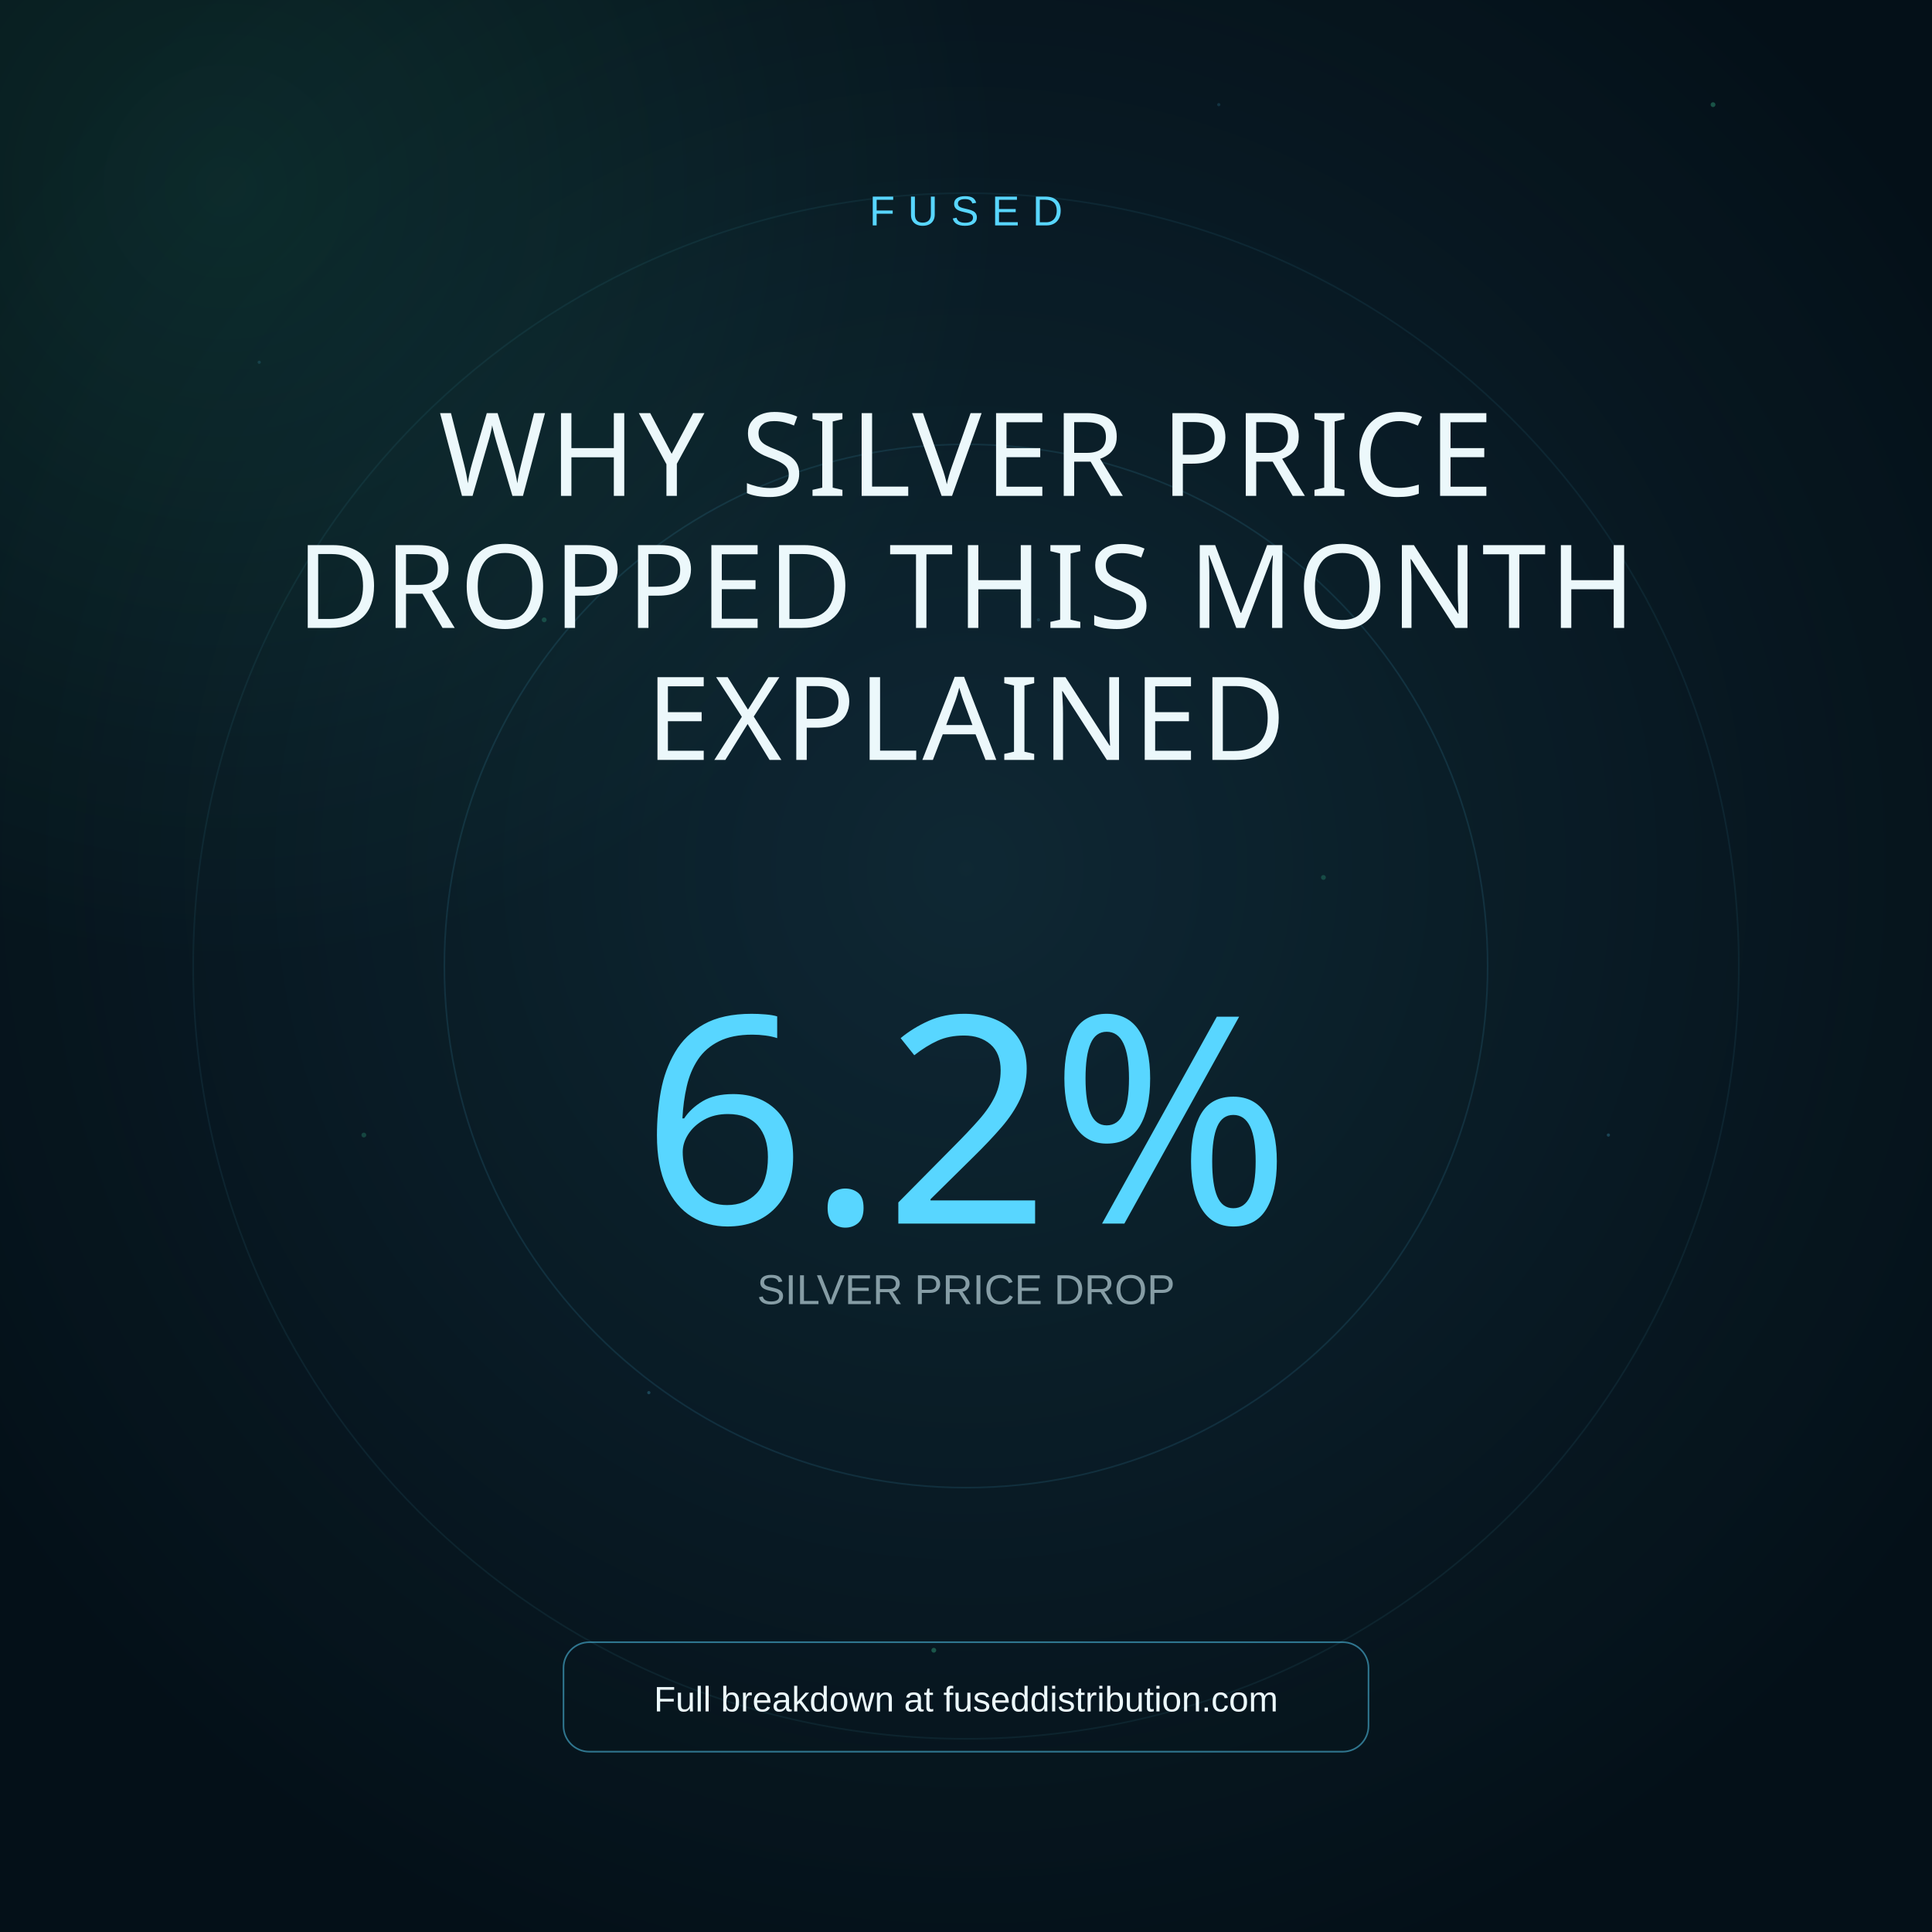
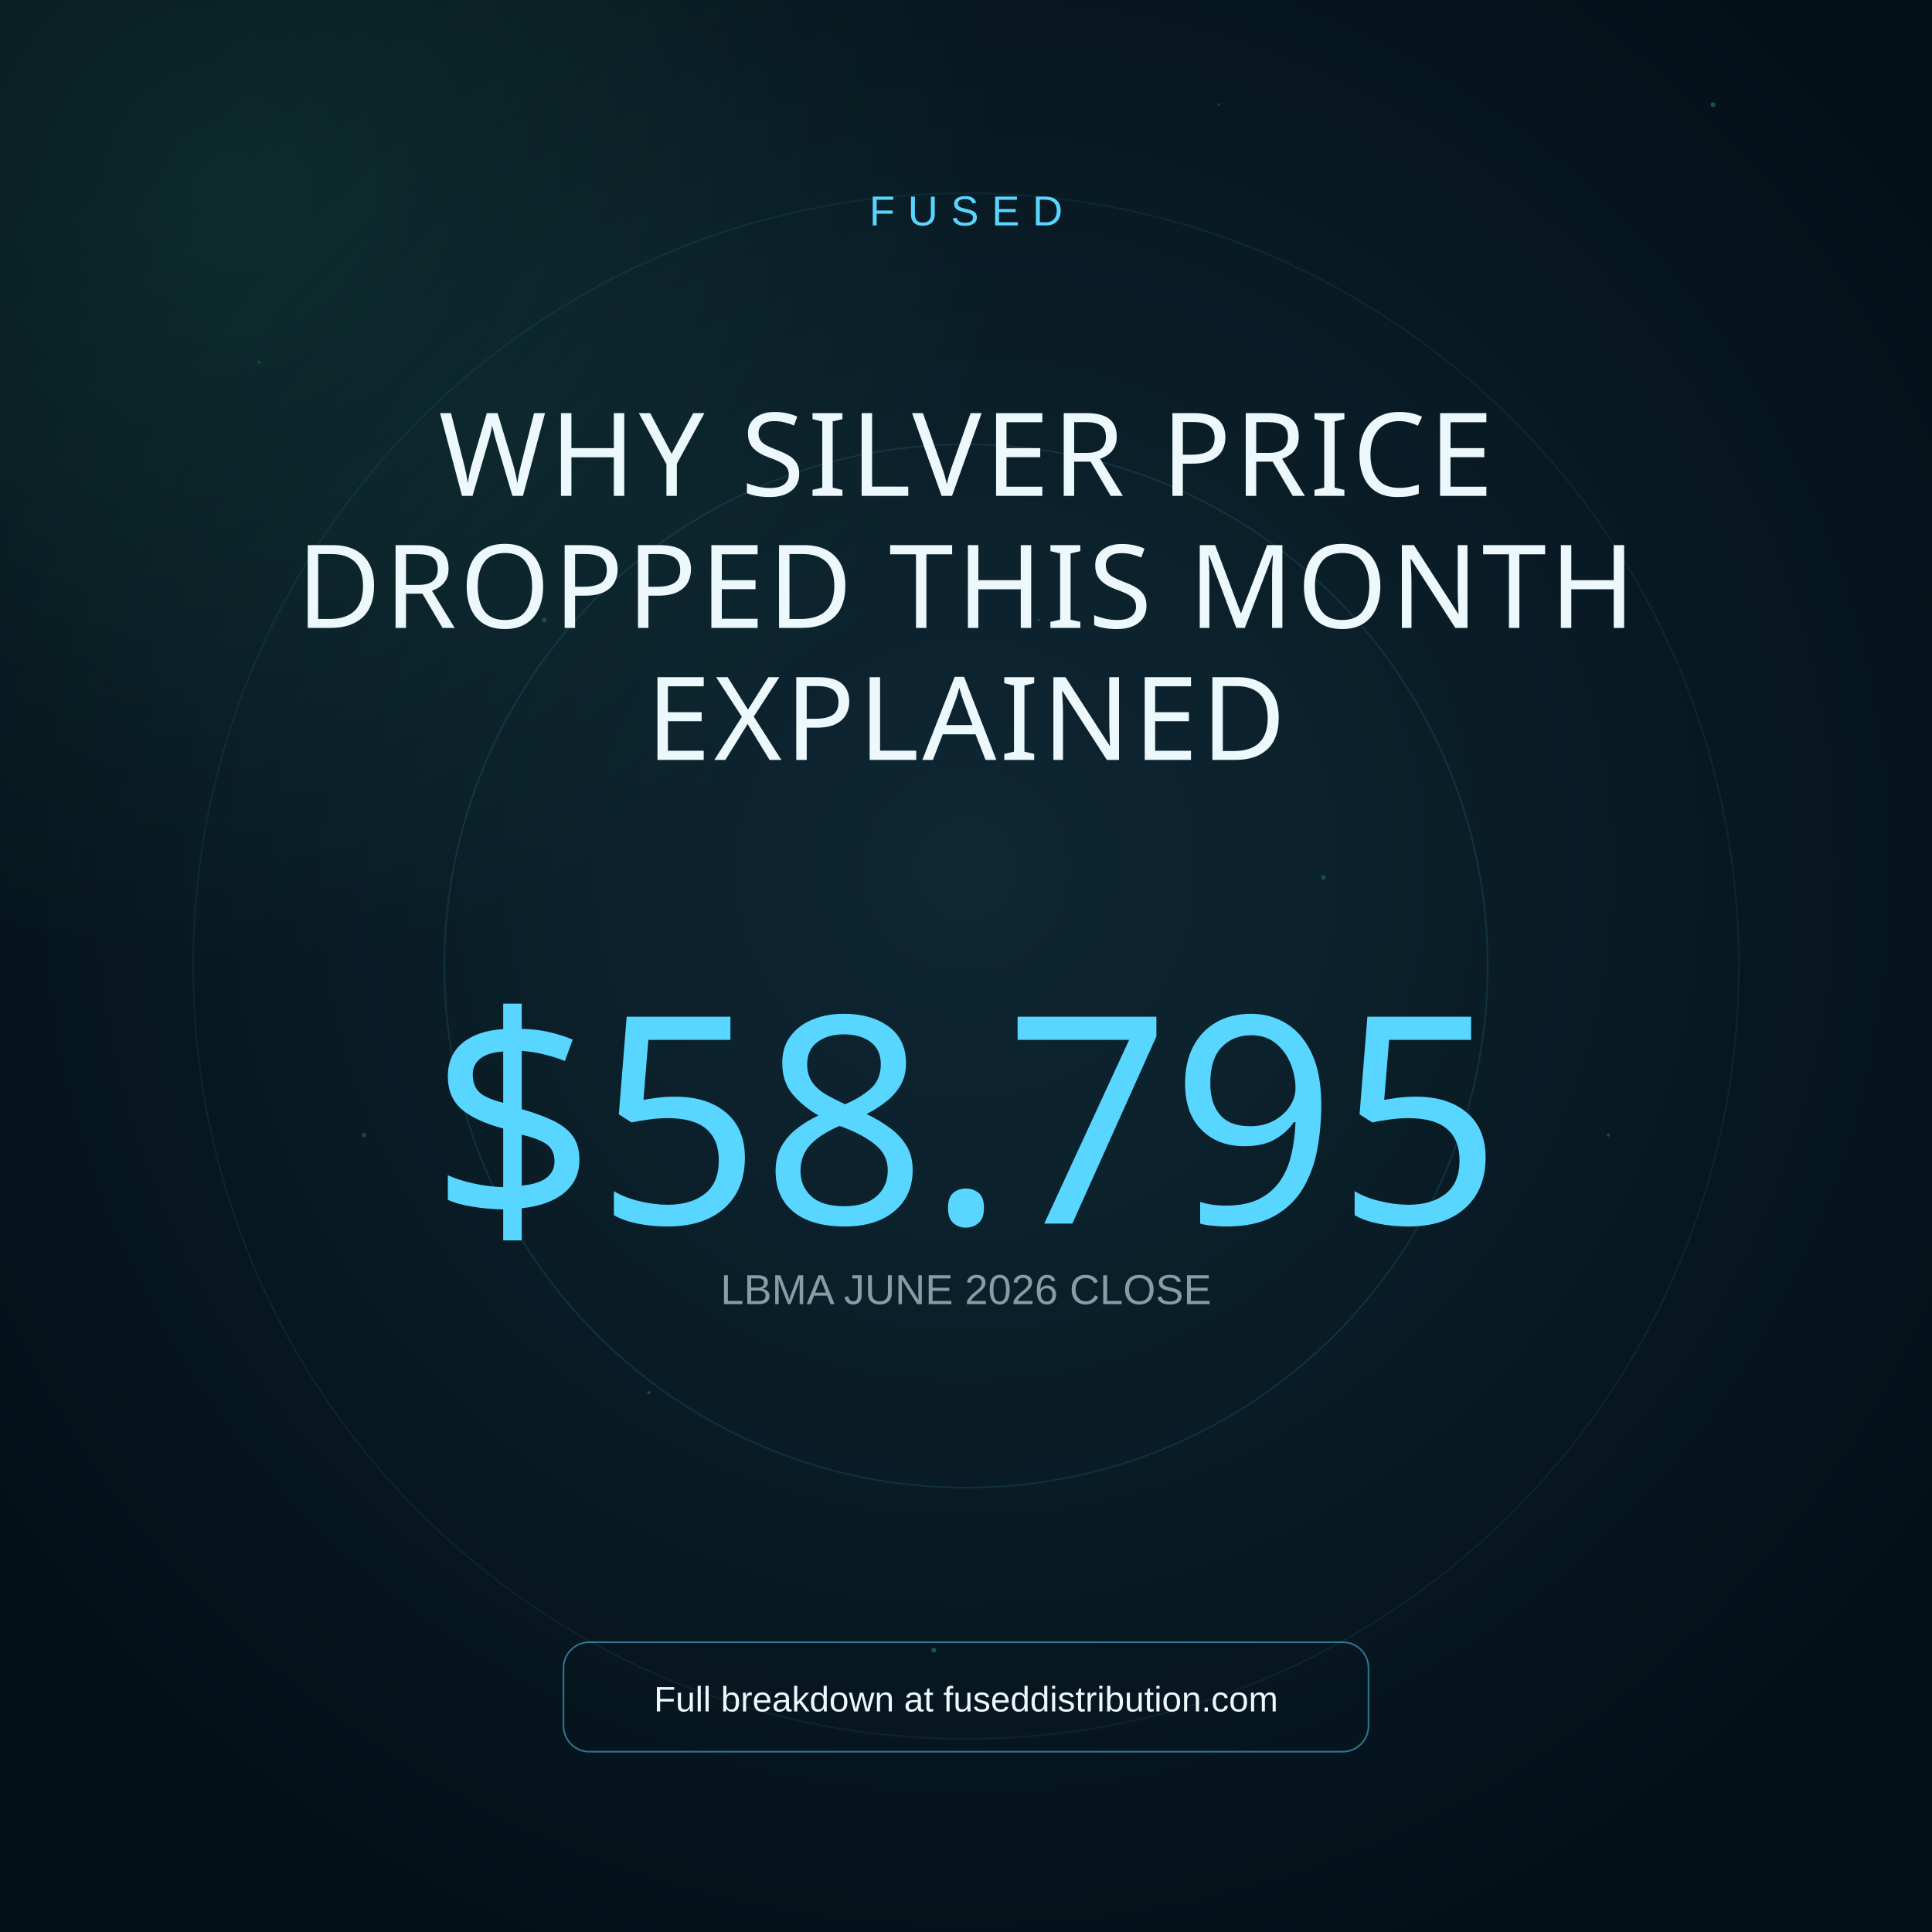
<svg xmlns="http://www.w3.org/2000/svg" width="1200" height="1200" viewBox="0 0 1200 1200">
  <rect width="1200" height="1200" fill="#041018" />
  <radialGradient id="g1" cx="50%" cy="45%" r="60%">
    <stop offset="0%" stop-color="#58d6ff" stop-opacity="0.12" />
    <stop offset="100%" stop-color="#58d6ff" stop-opacity="0" />
  </radialGradient>
  <radialGradient id="g2" cx="12%" cy="10%" r="40%">
    <stop offset="0%" stop-color="#4dffb8" stop-opacity="0.10" />
    <stop offset="100%" stop-color="#4dffb8" stop-opacity="0" />
  </radialGradient>
  <rect width="1200" height="1200" fill="url(#g1)" />
  <rect width="1200" height="1200" fill="url(#g2)" />
  <circle cx="600" cy="600" r="480" fill="none" stroke="#58d6ff" stroke-opacity="0.07" />
  <circle cx="600" cy="600" r="324" fill="none" stroke="#58d6ff" stroke-opacity="0.11" />
  <circle cx="757" cy="65" r="1" fill="#58d6ff" opacity="0.15" />
  <circle cx="338" cy="385" r="1.5" fill="#4dffb8" opacity="0.19" />
  <circle cx="999" cy="705" r="1" fill="#58d6ff" opacity="0.23" />
  <circle cx="580" cy="1025" r="1.5" fill="#4dffb8" opacity="0.27" />
  <circle cx="161" cy="225" r="1" fill="#58d6ff" opacity="0.15" />
  <circle cx="822" cy="545" r="1.5" fill="#4dffb8" opacity="0.19" />
  <circle cx="403" cy="865" r="1" fill="#58d6ff" opacity="0.23" />
  <circle cx="1064" cy="65" r="1.5" fill="#4dffb8" opacity="0.27" />
  <circle cx="645" cy="385" r="1" fill="#58d6ff" opacity="0.15" />
  <circle cx="226" cy="705" r="1.5" fill="#4dffb8" opacity="0.19" />
  <text x="600" y="140" font-family="Arial, sans-serif" font-size="26" fill="#58d6ff" text-anchor="middle" letter-spacing="8">FUSED</text>
  <text x="600" y="308" font-family="Impact, sans-serif" font-size="72" fill="#ecf8fb" text-anchor="middle" letter-spacing="2">WHY SILVER PRICE</text>
  <text x="600" y="390" font-family="Impact, sans-serif" font-size="72" fill="#ecf8fb" text-anchor="middle" letter-spacing="2">DROPPED THIS MONTH</text>
  <text x="600" y="472" font-family="Impact, sans-serif" font-size="72" fill="#ecf8fb" text-anchor="middle" letter-spacing="2">EXPLAINED</text>
-   <text x="600" y="760" font-family="Impact, sans-serif" font-size="180" fill="#58d6ff" text-anchor="middle">6.2%</text>
-   <text x="600" y="810" font-family="Arial, sans-serif" font-size="26" fill="rgba(175,198,207,0.75)" text-anchor="middle">SILVER PRICE DROP</text>
+   <text x="600" y="760" font-family="Impact, sans-serif" font-size="180" fill="#58d6ff" text-anchor="middle">$58.795</text>
+   <text x="600" y="810" font-family="Arial, sans-serif" font-size="26" fill="rgba(175,198,207,0.75)" text-anchor="middle">LBMA JUNE 2026 CLOSE</text>
  <rect x="350" y="1020" width="500" height="68" rx="16" fill="none" stroke="#58d6ff" stroke-opacity="0.5" />
  <text x="600" y="1063" font-family="Arial, sans-serif" font-size="22" fill="#ecf8fb" text-anchor="middle">Full breakdown at fuseddistribution.com</text>
</svg>
